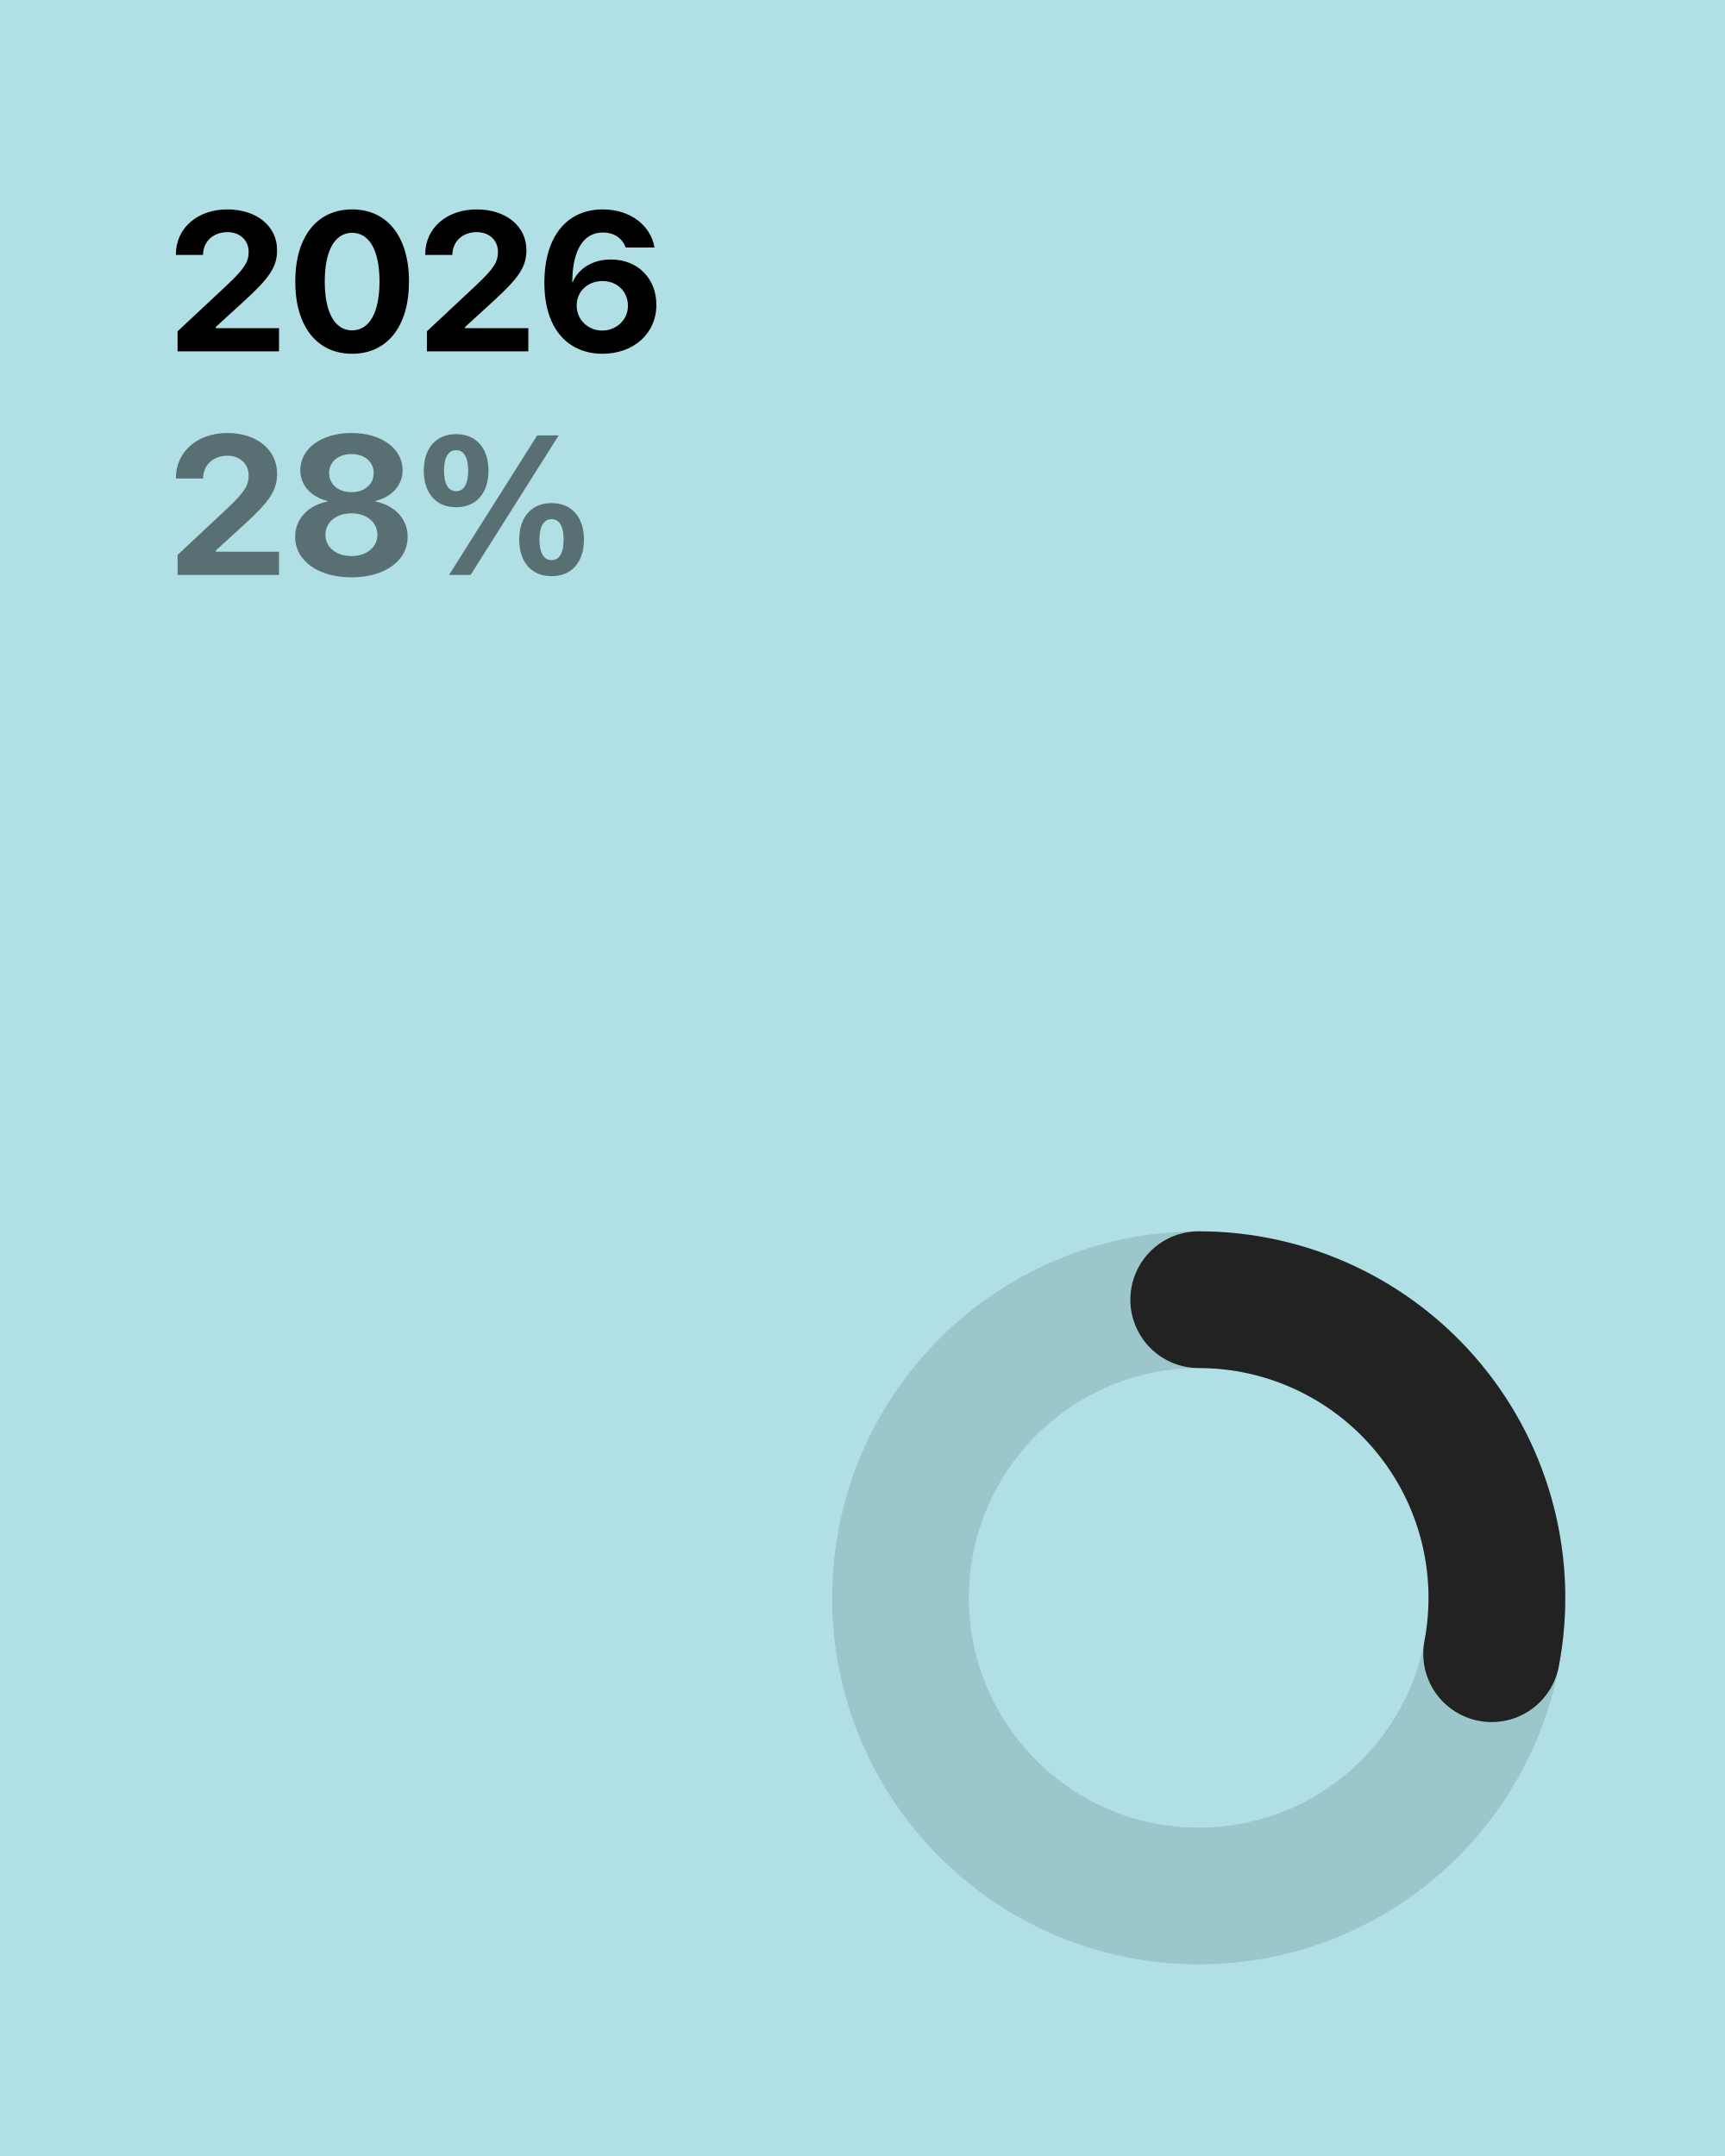
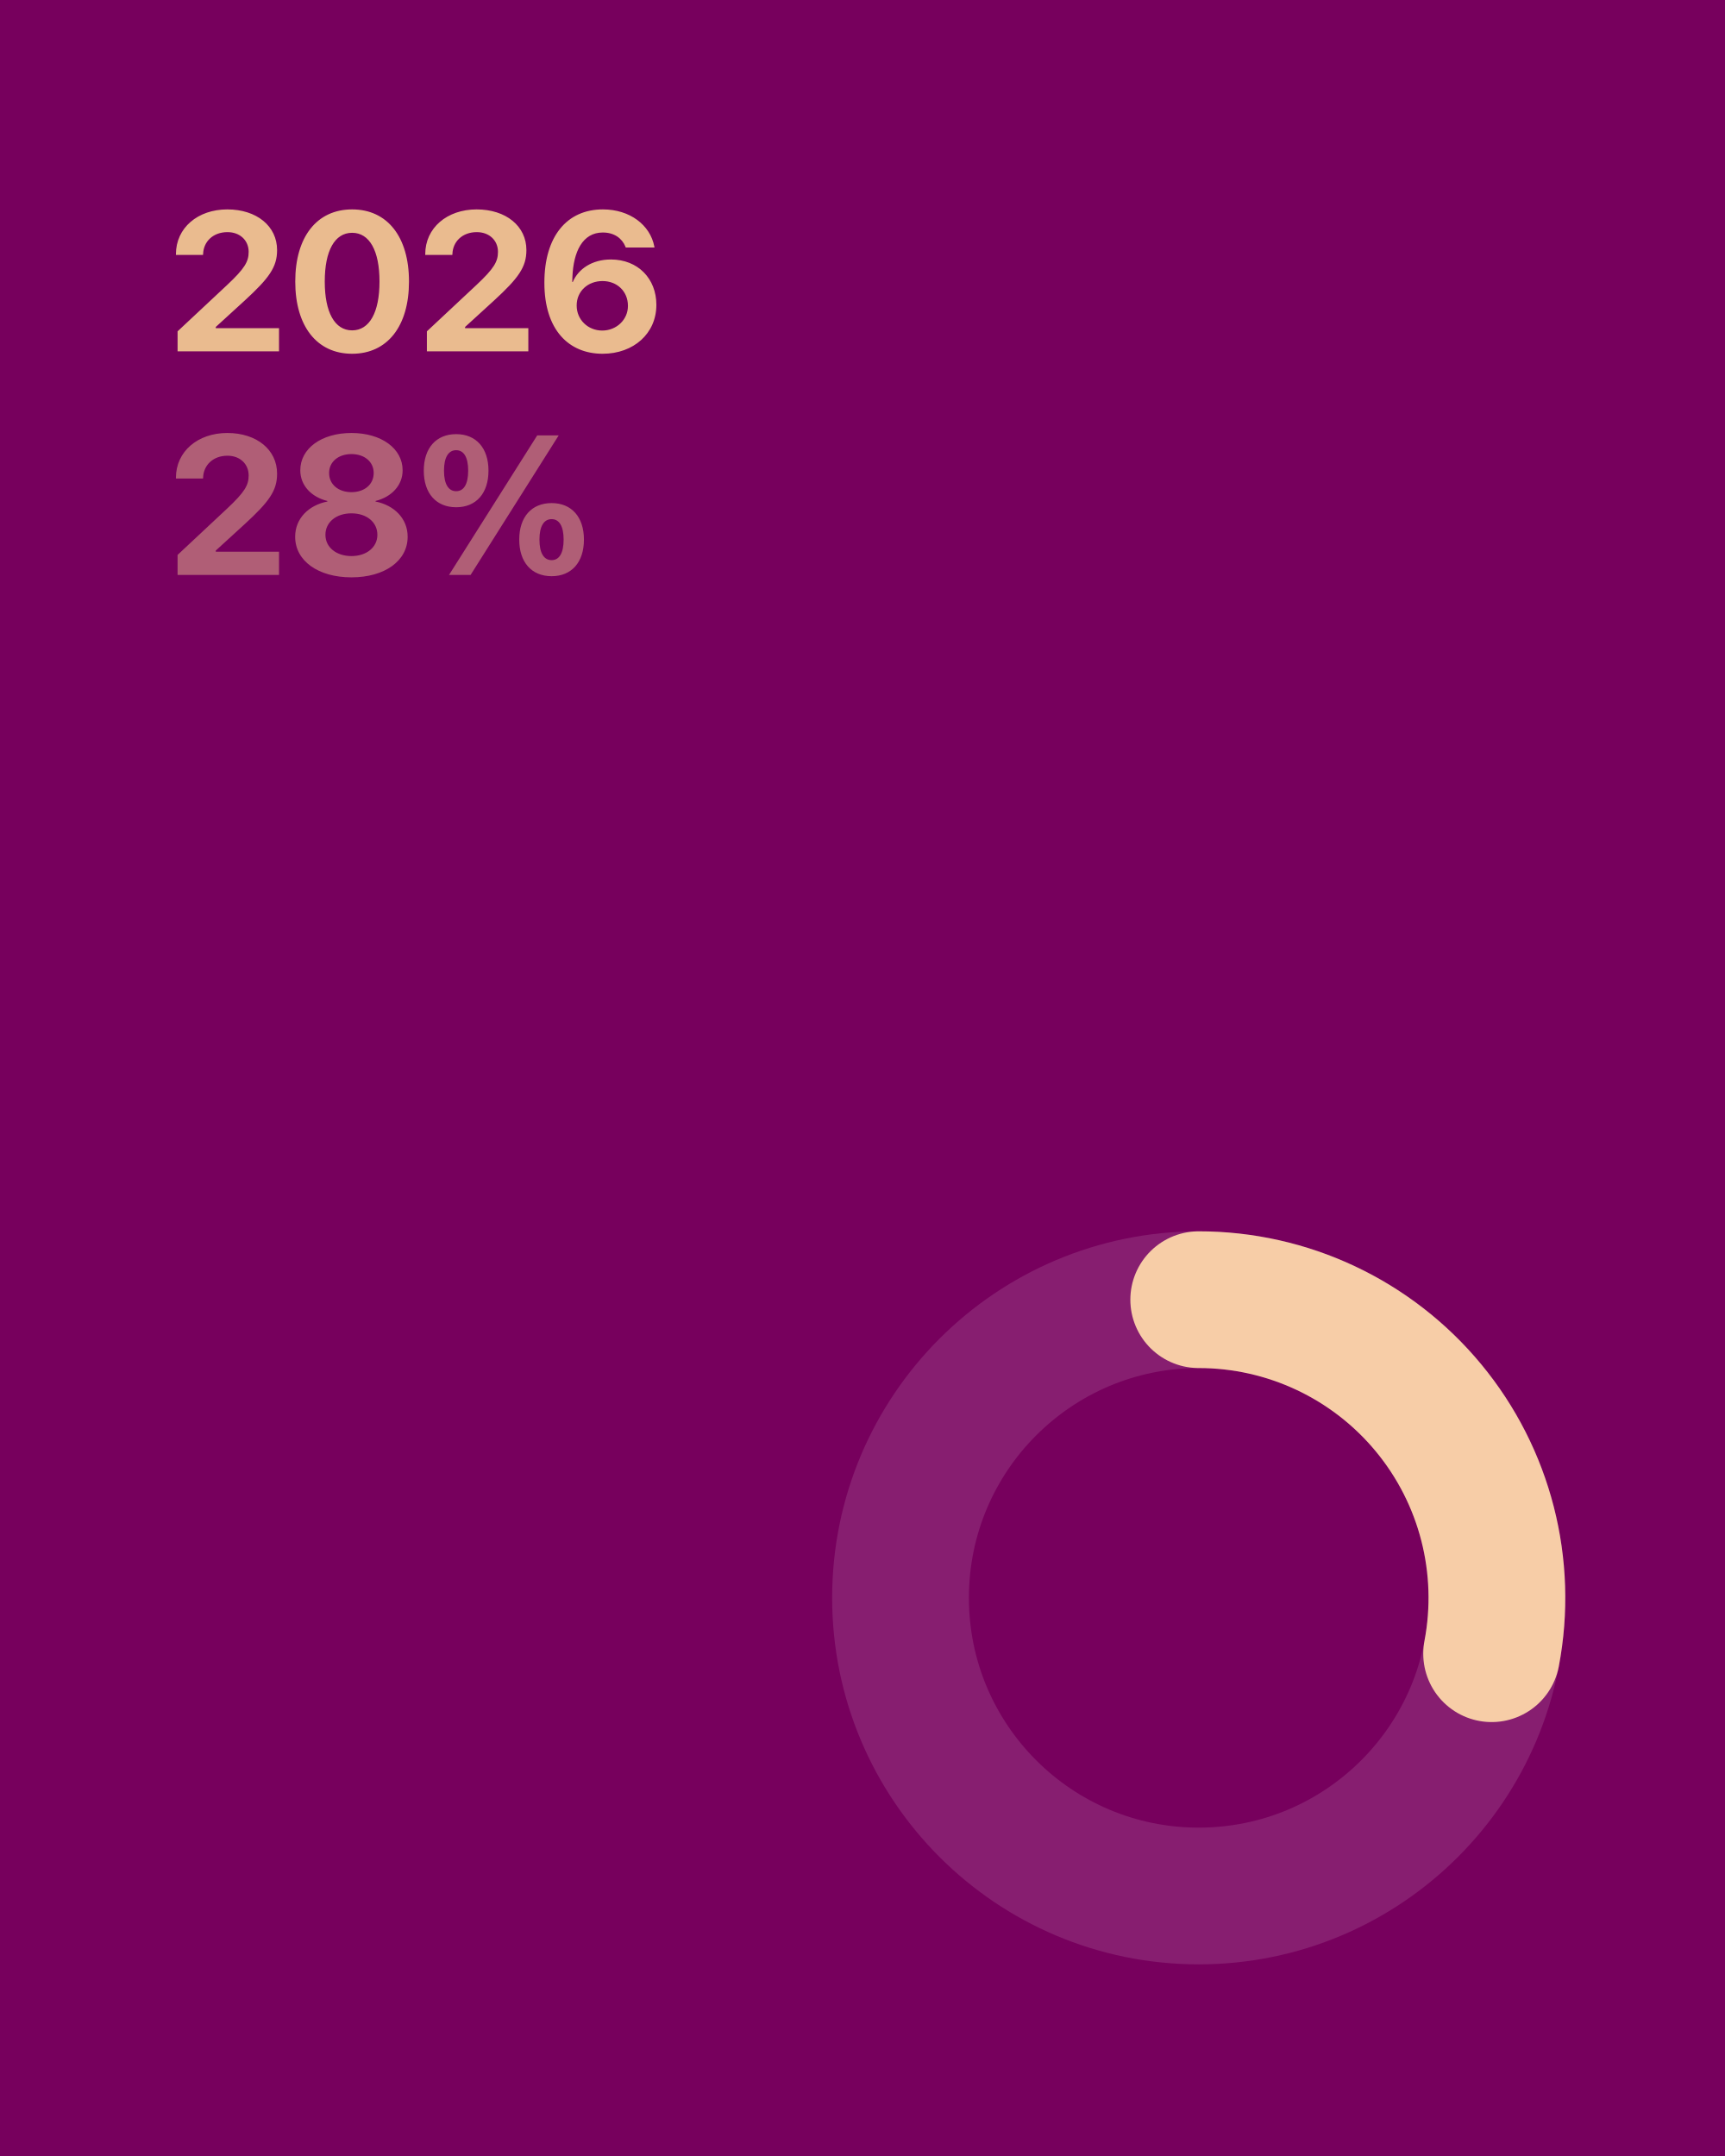
<svg xmlns="http://www.w3.org/2000/svg" viewBox="0 0 1080 1350" width="1080" height="1350">
-   <rect width="1080" height="1350" fill="#B0E0E6" />
-   <circle opacity="0.12" cx="750.5" cy="1000.5" r="186.692" fill="none" stroke="#000000" stroke-width="85.617" />
-   <path d="M750.5 813.808 A186.692 186.692 0 0 1 933.885 1035.483" fill="none" stroke="#222222" stroke-width="85.617" stroke-linecap="round" stroke-linejoin="round" />
-   <path d="M111.18 220L174.69 220L174.69 205.47L135.09 205.47L135.09 204.74L153.38 188.03C168.45 174.17 173.48 167.26 173.48 156.67L173.48 156.55C173.48 141.65 160.76 131.12 142.30 131.12C123.83 131.12 110.15 142.68 110.15 159.15L110.15 159.63L127.10 159.63L127.16 159.09C127.40 151.22 133.46 145.35 142.42 145.35C150.17 145.35 155.62 150.43 155.68 157.58L155.68 157.70C155.68 163.75 153.32 168.05 142.05 178.59L111.18 207.47ZM220.46 221.51C242.62 221.51 256.06 204.14 256.06 176.35L256.06 176.22C256.06 148.43 242.62 131.12 220.46 131.12C198.30 131.12 184.86 148.43 184.86 176.22L184.86 176.35C184.86 204.14 198.30 221.51 220.46 221.51ZM220.46 206.86C209.56 206.86 203.33 195.54 203.33 176.35L203.33 176.22C203.33 157.03 209.56 145.77 220.46 145.77C231.36 145.77 237.60 157.03 237.60 176.22L237.60 176.35C237.60 195.54 231.36 206.86 220.46 206.86ZM267.27 220L330.78 220L330.78 205.47L291.18 205.47L291.18 204.74L309.47 188.03C324.54 174.17 329.57 167.26 329.57 156.67L329.57 156.55C329.57 141.65 316.85 131.12 298.39 131.12C279.92 131.12 266.24 142.68 266.24 159.15L266.24 159.63L283.19 159.63L283.25 159.09C283.49 151.22 289.55 145.35 298.51 145.35C306.26 145.35 311.71 150.43 311.77 157.58L311.77 157.70C311.77 163.75 309.41 168.05 298.14 178.59L267.27 207.47ZM377.28 221.51C396.71 221.51 410.94 208.80 410.94 190.94L410.94 190.82C410.94 174.47 399.38 162.48 382.49 162.48C370.68 162.48 362.08 168.41 358.63 176.53L358.27 176.53C358.27 175.62 358.33 174.41 358.39 173.20C359.05 157.76 364.63 145.59 377.40 145.59C384.54 145.59 389.39 149.16 391.57 154.43L391.75 154.97L409.79 154.97L409.67 154.37C407.07 140.87 394.35 131.12 377.46 131.12C354.70 131.12 340.83 148.31 340.83 176.95L340.83 177.07C340.83 206.68 356.21 221.51 377.28 221.51ZM361.05 191.36L361.05 191.24C361.05 182.34 368.08 175.98 377.22 175.98C386.30 175.98 393.14 182.40 393.14 191.48L393.14 191.60C393.14 200.20 385.94 206.98 377.04 206.98C368.08 206.98 361.05 200.14 361.05 191.36Z" fill="#000000" />
-   <path d="M111.18 360L174.69 360L174.69 345.47L135.09 345.47L135.09 344.74L153.38 328.03C168.45 314.17 173.48 307.26 173.48 296.67L173.48 296.55C173.48 281.65 160.76 271.12 142.30 271.12C123.83 271.12 110.15 282.68 110.15 299.15L110.15 299.63L127.10 299.63L127.16 299.09C127.40 291.22 133.46 285.35 142.42 285.35C150.17 285.35 155.62 290.43 155.68 297.58L155.68 297.70C155.68 303.75 153.32 308.05 142.05 318.59L111.18 347.47ZM220.04 361.51C240.87 361.51 255.22 351.16 255.22 336.14L255.22 336.02C255.22 324.70 246.80 316.35 235.12 314.04L235.12 313.68C245.17 311.20 252.07 303.87 252.07 294.55L252.07 294.43C252.07 280.93 238.87 271.12 220.04 271.12C201.15 271.12 188.01 280.93 188.01 294.43L188.01 294.55C188.01 303.87 194.85 311.20 204.96 313.68L204.96 314.04C193.22 316.35 184.80 324.70 184.80 336.02L184.80 336.14C184.80 351.16 199.21 361.51 220.04 361.51ZM220.04 308.17C211.80 308.17 206.05 303.27 206.05 296.24L206.05 296.12C206.05 289.16 211.87 284.32 220.04 284.32C228.21 284.32 233.96 289.16 233.96 296.12L233.96 296.24C233.96 303.27 228.27 308.17 220.04 308.17ZM220.04 348.19C210.47 348.19 203.75 342.62 203.75 334.93L203.75 334.81C203.75 327.06 210.41 321.43 220.04 321.43C229.67 321.43 236.27 327.06 236.27 334.81L236.27 334.93C236.27 342.62 229.54 348.19 220.04 348.19ZM285.61 317.62C298.14 317.62 305.83 308.84 305.83 294.73L305.83 294.67C305.83 280.62 298.14 271.84 285.61 271.84C273.02 271.84 265.33 280.62 265.33 294.67L265.33 294.73C265.33 308.84 273.02 317.62 285.61 317.62ZM294.63 360L349.79 272.63L336.35 272.63L281.13 360ZM285.61 307.57C280.71 307.57 277.98 303.03 277.98 294.73L277.98 294.67C277.98 286.44 280.71 281.89 285.61 281.89C290.46 281.89 293.12 286.44 293.12 294.67L293.12 294.73C293.12 303.03 290.46 307.57 285.61 307.57ZM345.37 360.79C357.90 360.79 365.59 352.01 365.59 337.90L365.59 337.84C365.59 323.79 357.90 315.01 345.37 315.01C332.78 315.01 325.09 323.79 325.09 337.84L325.09 337.90C325.09 352.01 332.78 360.79 345.37 360.79ZM345.37 350.74C340.47 350.74 337.74 346.20 337.74 337.90L337.74 337.84C337.74 329.61 340.47 325.06 345.37 325.06C350.21 325.06 352.88 329.61 352.88 337.84L352.88 337.90C352.88 346.20 350.21 350.74 345.37 350.74Z" fill="#000000" opacity="0.5" />
+   <rect width="1080" height="1350" fill="#77005D" />
+   <circle opacity="0.12" cx="750.5" cy="1000.5" r="186.692" fill="none" stroke="#FFFFFF" stroke-width="85.617" />
+   <path d="M750.5 813.808 A186.692 186.692 0 0 1 933.885 1035.483" fill="none" stroke="#F7CDA7" stroke-width="85.617" stroke-linecap="round" stroke-linejoin="round" />
+   <path d="M111.18 220L174.69 220L174.69 205.47L135.09 205.47L135.09 204.74L153.38 188.03C168.45 174.17 173.48 167.26 173.48 156.67L173.48 156.55C173.48 141.65 160.76 131.12 142.30 131.12C123.83 131.12 110.15 142.68 110.15 159.15L110.15 159.63L127.10 159.63L127.16 159.09C127.40 151.22 133.46 145.35 142.42 145.35C150.17 145.35 155.62 150.43 155.68 157.58L155.68 157.70C155.68 163.75 153.32 168.05 142.05 178.59L111.18 207.47ZM220.46 221.51C242.62 221.51 256.06 204.14 256.06 176.35L256.06 176.22C256.06 148.43 242.62 131.12 220.46 131.12C198.30 131.12 184.86 148.43 184.86 176.22L184.86 176.35C184.86 204.14 198.30 221.51 220.46 221.51ZM220.46 206.86C209.56 206.86 203.33 195.54 203.33 176.35L203.33 176.22C203.33 157.03 209.56 145.77 220.46 145.77C231.36 145.77 237.60 157.03 237.60 176.22L237.60 176.35C237.60 195.54 231.36 206.86 220.46 206.86ZM267.27 220L330.78 220L330.78 205.47L291.18 205.47L291.18 204.74L309.47 188.03C324.54 174.17 329.57 167.26 329.57 156.67L329.57 156.55C329.57 141.65 316.85 131.12 298.39 131.12C279.92 131.12 266.24 142.68 266.24 159.15L266.24 159.63L283.19 159.63L283.25 159.09C283.49 151.22 289.55 145.35 298.51 145.35C306.26 145.35 311.71 150.43 311.77 157.58L311.77 157.70C311.77 163.75 309.41 168.05 298.14 178.59L267.27 207.47ZM377.28 221.51C396.71 221.51 410.94 208.80 410.94 190.94L410.94 190.82C410.94 174.47 399.38 162.48 382.49 162.48C370.68 162.48 362.08 168.41 358.63 176.53L358.27 176.53C358.27 175.62 358.33 174.41 358.39 173.20C359.05 157.76 364.63 145.59 377.40 145.59C384.54 145.59 389.39 149.16 391.57 154.43L391.75 154.97L409.79 154.97L409.67 154.37C407.07 140.87 394.35 131.12 377.46 131.12C354.70 131.12 340.83 148.31 340.83 176.95L340.83 177.07C340.83 206.68 356.21 221.51 377.28 221.51ZM361.05 191.36L361.05 191.24C361.05 182.34 368.08 175.98 377.22 175.98C386.30 175.98 393.14 182.40 393.14 191.48L393.14 191.60C393.14 200.20 385.94 206.98 377.04 206.98C368.08 206.98 361.05 200.14 361.05 191.36Z" fill="#EABB8F" />
+   <path d="M111.18 360L174.69 360L174.69 345.47L135.09 345.47L135.09 344.74L153.38 328.03C168.45 314.17 173.48 307.26 173.48 296.67L173.48 296.55C173.48 281.65 160.76 271.12 142.30 271.12C123.83 271.12 110.15 282.68 110.15 299.15L110.15 299.63L127.10 299.63L127.16 299.09C127.40 291.22 133.46 285.35 142.42 285.35C150.17 285.35 155.62 290.43 155.68 297.58L155.68 297.70C155.68 303.75 153.32 308.05 142.05 318.59L111.18 347.47ZM220.04 361.51C240.87 361.51 255.22 351.16 255.22 336.14L255.22 336.02C255.22 324.70 246.80 316.35 235.12 314.04L235.12 313.68C245.17 311.20 252.07 303.87 252.07 294.55L252.07 294.43C252.07 280.93 238.87 271.12 220.04 271.12C201.15 271.12 188.01 280.93 188.01 294.43L188.01 294.55C188.01 303.87 194.85 311.20 204.96 313.68L204.96 314.04C193.22 316.35 184.80 324.70 184.80 336.02L184.80 336.14C184.80 351.16 199.21 361.51 220.04 361.51ZM220.04 308.17C211.80 308.17 206.05 303.27 206.05 296.24L206.05 296.12C206.05 289.16 211.87 284.32 220.04 284.32C228.21 284.32 233.96 289.16 233.96 296.12L233.96 296.24C233.96 303.27 228.27 308.17 220.04 308.17ZM220.04 348.19C210.47 348.19 203.75 342.62 203.75 334.93L203.75 334.81C203.75 327.06 210.41 321.43 220.04 321.43C229.67 321.43 236.27 327.06 236.27 334.81L236.27 334.93C236.27 342.62 229.54 348.19 220.04 348.19ZM285.61 317.62C298.14 317.62 305.83 308.84 305.83 294.73L305.83 294.67C305.83 280.62 298.14 271.84 285.61 271.84C273.02 271.84 265.33 280.62 265.33 294.67L265.33 294.73C265.33 308.84 273.02 317.62 285.61 317.62ZM294.63 360L349.79 272.63L336.35 272.63L281.13 360ZM285.61 307.57C280.71 307.57 277.98 303.03 277.98 294.73L277.98 294.67C277.98 286.44 280.71 281.89 285.61 281.89C290.46 281.89 293.12 286.44 293.12 294.67L293.12 294.73C293.12 303.03 290.46 307.57 285.61 307.57ZM345.37 360.79C357.90 360.79 365.59 352.01 365.59 337.90L365.59 337.84C365.59 323.79 357.90 315.01 345.37 315.01C332.78 315.01 325.09 323.79 325.09 337.84L325.09 337.90C325.09 352.01 332.78 360.79 345.37 360.79ZM345.37 350.74C340.47 350.74 337.74 346.20 337.74 337.90L337.74 337.84C337.74 329.61 340.47 325.06 345.37 325.06C350.21 325.06 352.88 329.61 352.88 337.84L352.88 337.90C352.88 346.20 350.21 350.74 345.37 350.74Z" fill="#EABB8F" opacity="0.5" />
</svg>
